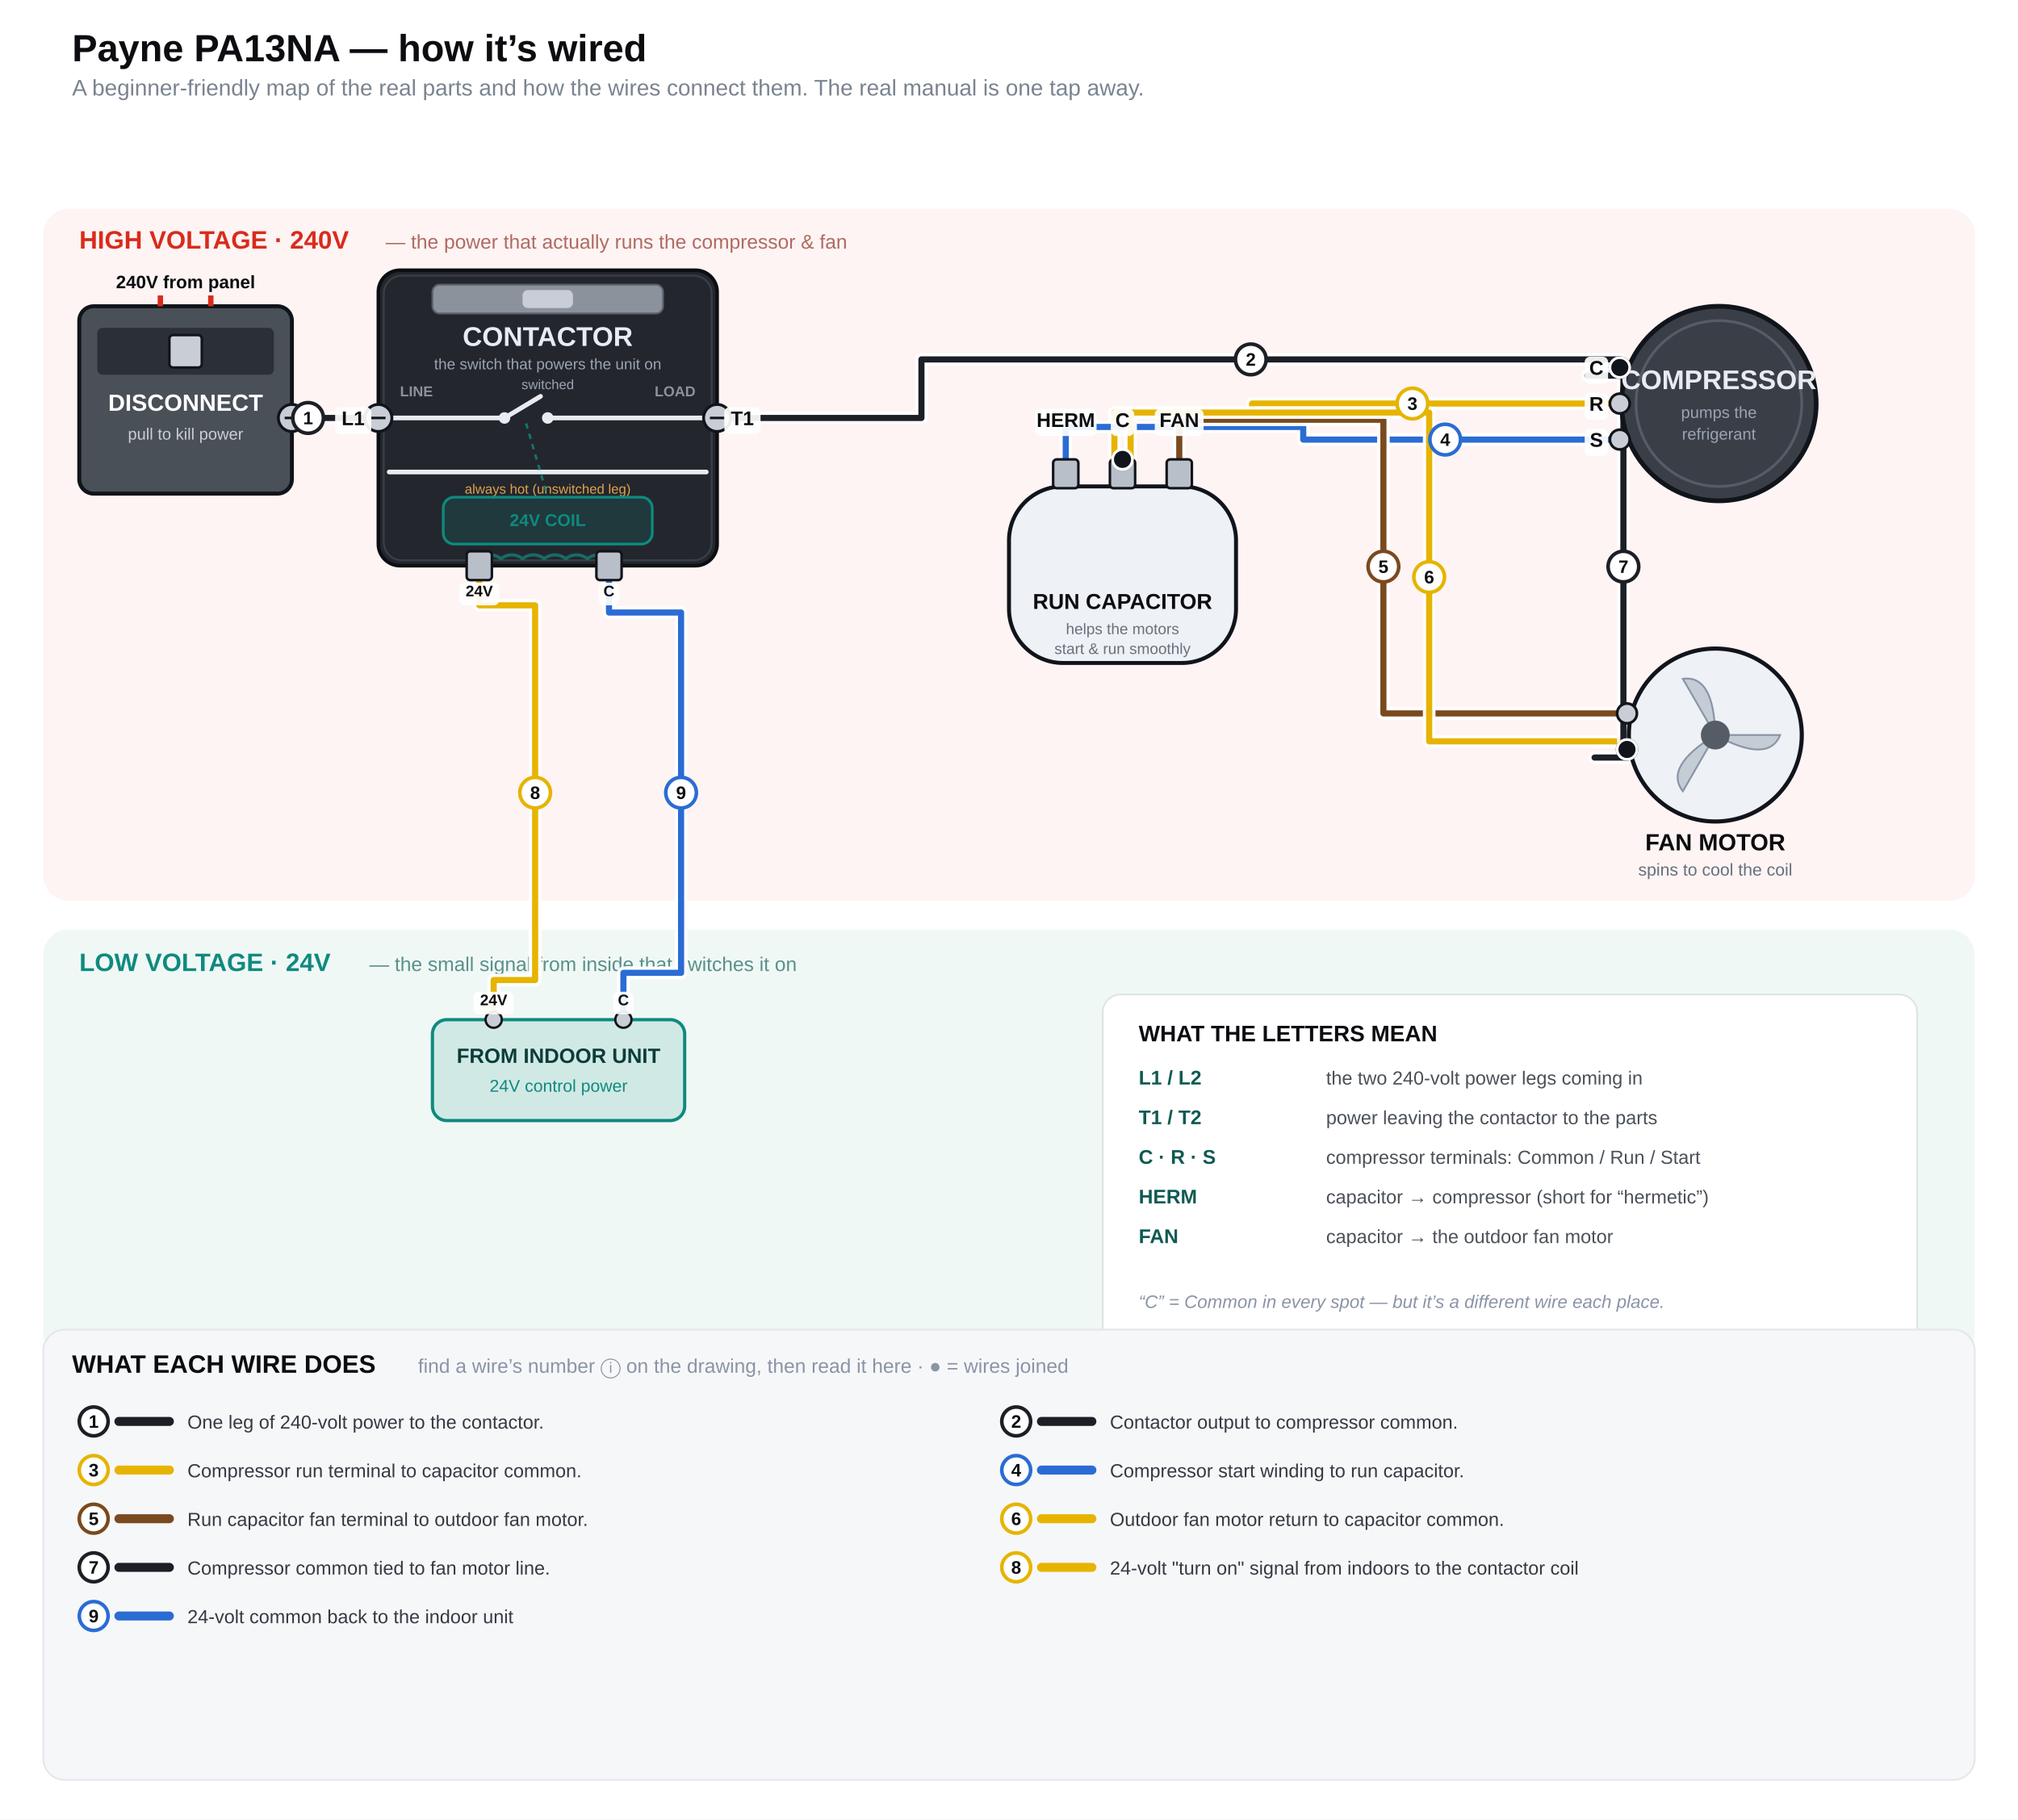
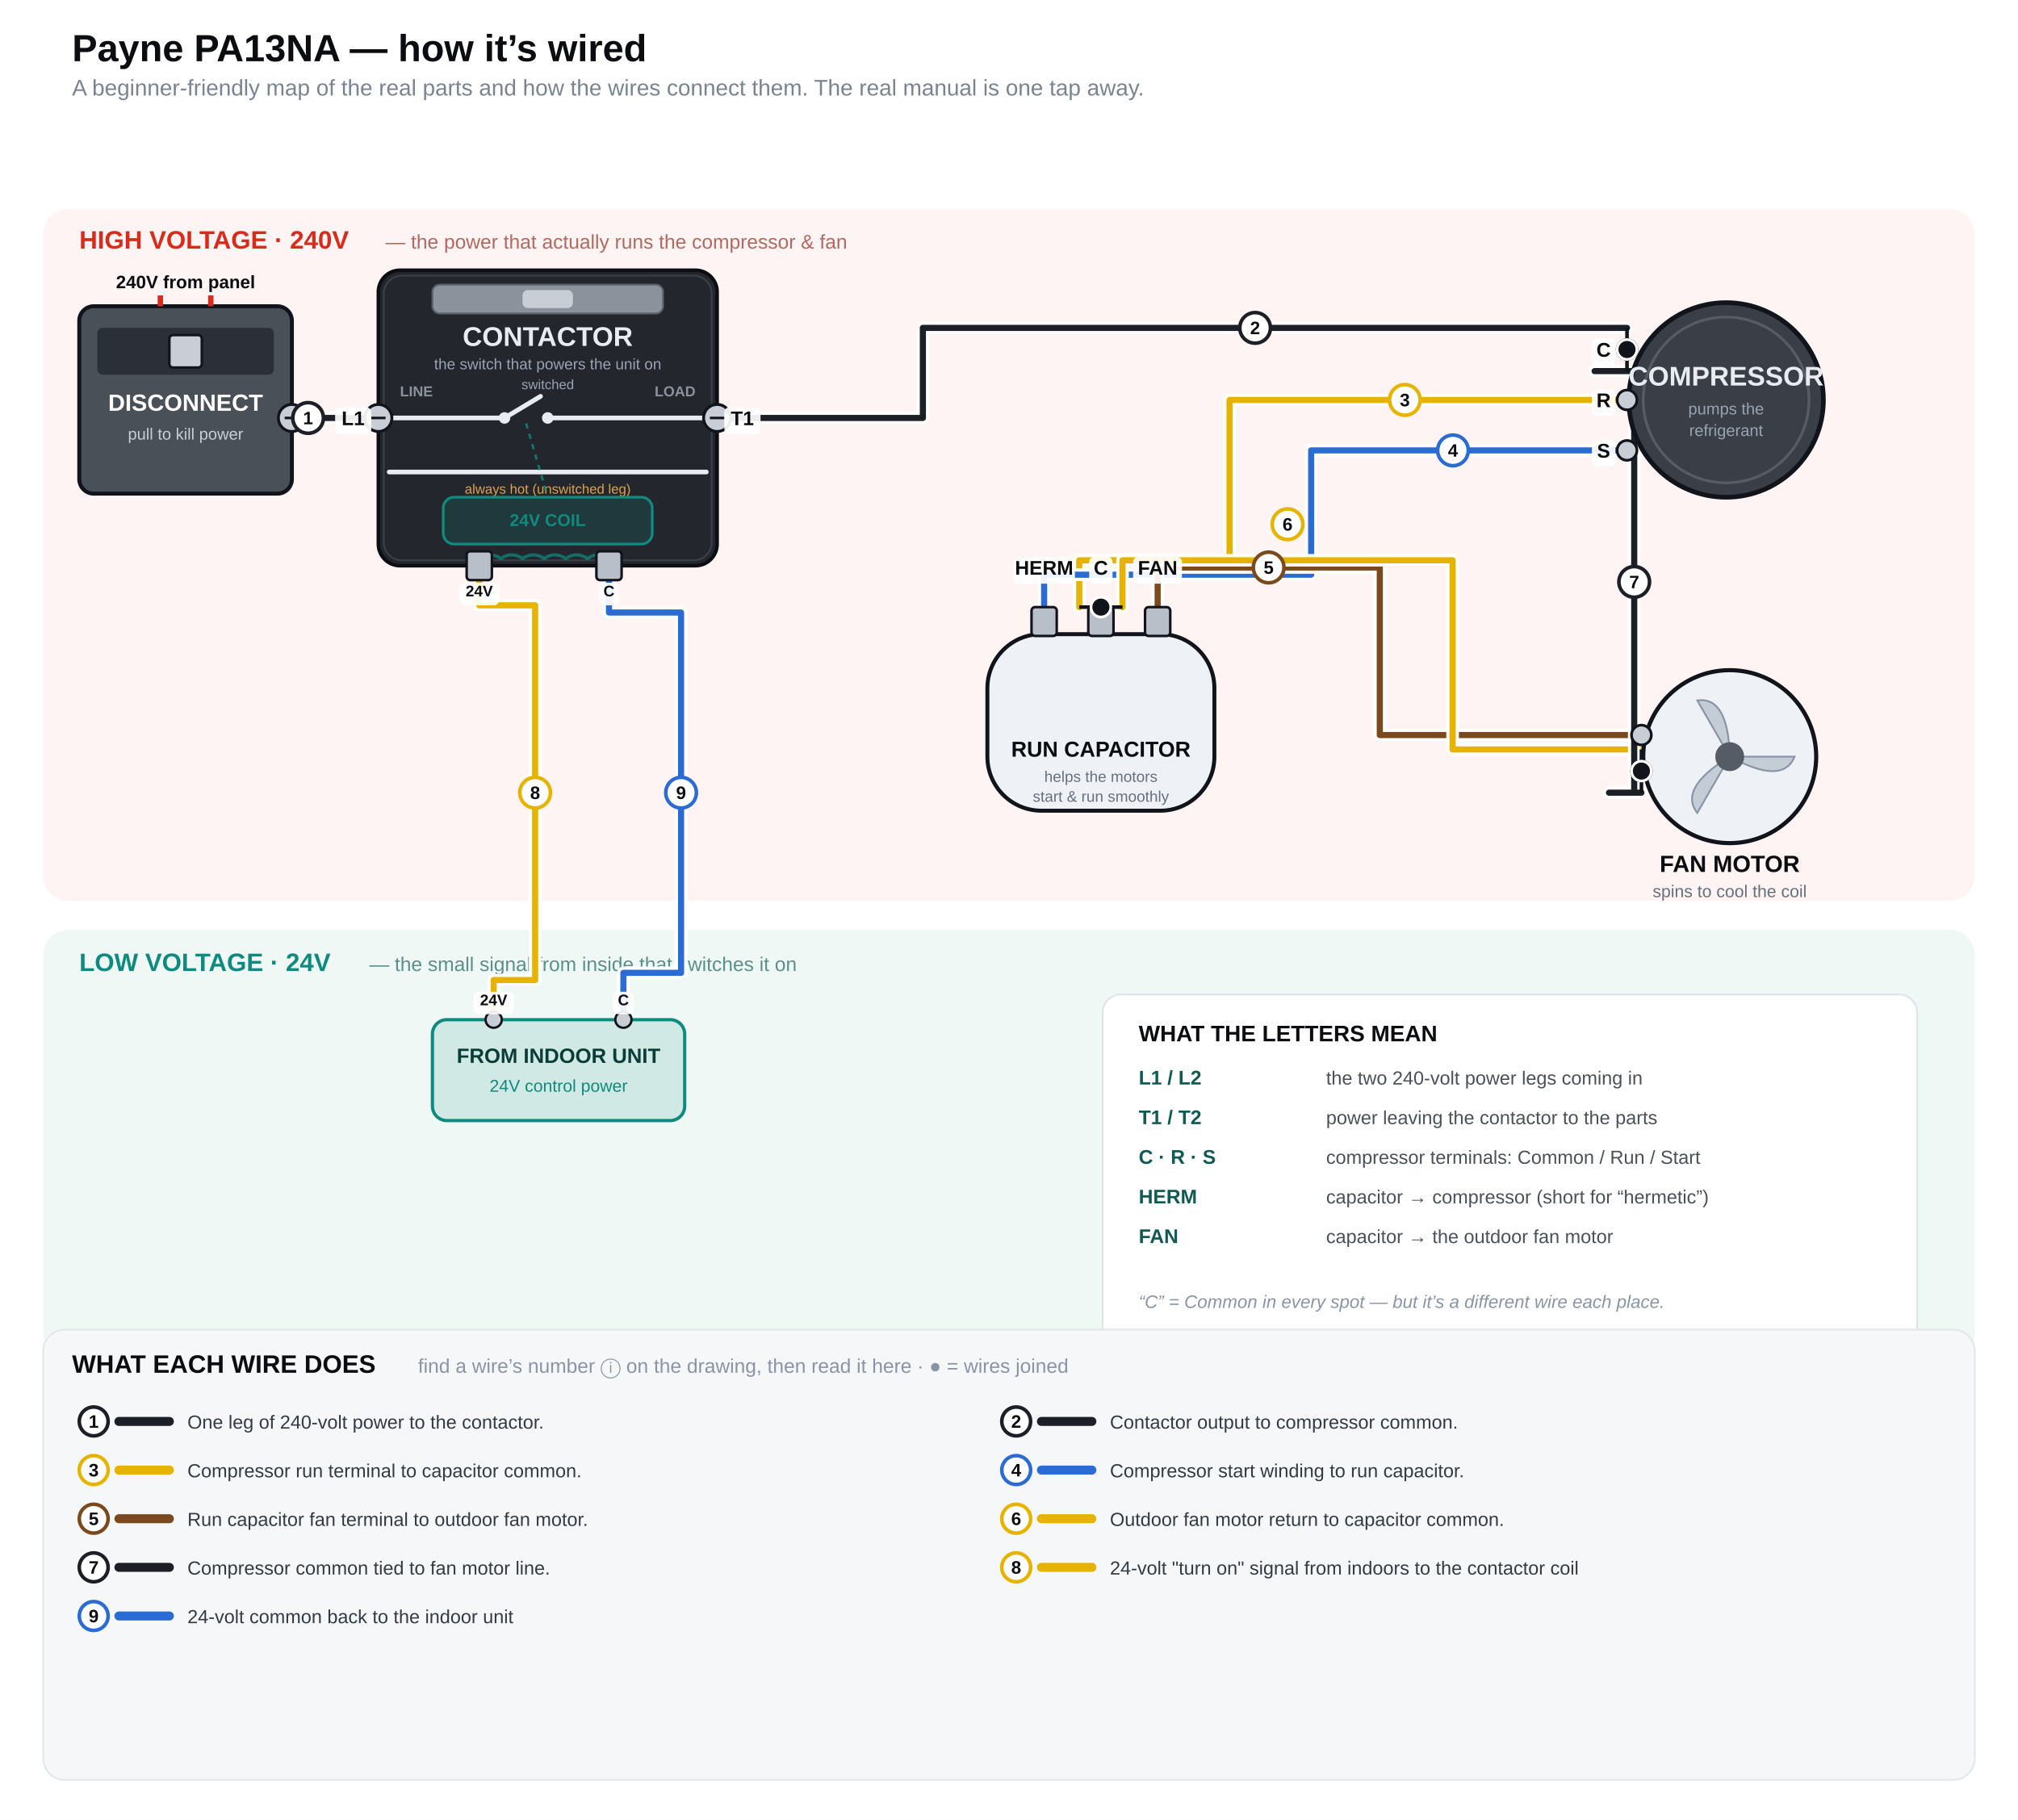
<svg xmlns="http://www.w3.org/2000/svg" width="1120" height="1010" viewBox="0 0 1120 1010" font-family="ui-sans-serif,system-ui,Arial,sans-serif">
  <rect x="0" y="0" width="1120" height="1010" fill="#ffffff" />
  <rect x="24" y="116" width="1072" height="384" rx="14" fill="#fdf4f3" />
  <rect x="24" y="516" width="1072" height="238" rx="14" fill="#f0f8f6" />
  <text x="40" y="34" font-size="21" font-weight="800" fill="#0b0d10">Payne PA13NA — how it’s wired</text>
  <text x="40" y="53" font-size="12.5" fill="#7a8390">A beginner-friendly map of the real parts and how the wires connect them. The real manual is one tap away.</text>
  <text x="44" y="138" font-size="14" font-weight="800" fill="#d92b1c">HIGH VOLTAGE · 240V</text>
  <text x="214" y="138" font-size="11" fill="#b06a62">— the power that actually runs the compressor &amp; fan</text>
  <text x="44" y="539" font-size="14" font-weight="800" fill="#0f8a7e">LOW VOLTAGE · 24V</text>
  <text x="205" y="539" font-size="11" fill="#5a9089">— the small signal from inside that switches it on</text>
  <rect x="612" y="552" width="452" height="196" rx="10" fill="#ffffff" stroke="#dfe4e9" stroke-width="1" />
  <text x="632" y="578" font-size="12.5" font-weight="800" fill="#0b0d10">WHAT THE LETTERS MEAN</text>
  <text x="632" y="602" font-size="11" font-weight="800" fill="#0f5a52">L1 / L2</text>
  <text x="736" y="602" font-size="10.5" fill="#4a5058">the two 240-volt power legs coming in</text>
  <text x="632" y="624" font-size="11" font-weight="800" fill="#0f5a52">T1 / T2</text>
  <text x="736" y="624" font-size="10.5" fill="#4a5058">power leaving the contactor to the parts</text>
  <text x="632" y="646" font-size="11" font-weight="800" fill="#0f5a52">C · R · S</text>
  <text x="736" y="646" font-size="10.5" fill="#4a5058">compressor terminals: Common / Run / Start</text>
  <text x="632" y="668" font-size="11" font-weight="800" fill="#0f5a52">HERM</text>
  <text x="736" y="668" font-size="10.5" fill="#4a5058">capacitor → compressor (short for “hermetic”)</text>
  <text x="632" y="690" font-size="11" font-weight="800" fill="#0f5a52">FAN</text>
  <text x="736" y="690" font-size="10.5" fill="#4a5058">capacitor → the outdoor fan motor</text>
  <text x="632" y="726" font-size="10" font-style="italic" fill="#8a94a6">“C” = Common in every spot — but it’s a different wire each place.</text>
  <path d="M 162.0 232.0 L 180.0 232.0 L 150.0 232.0 L 150.0 232.0 L 192.0 232.0 L 210.0 232.0" fill="none" stroke="#ffffff" stroke-width="7" opacity="0.95" stroke-linejoin="round" stroke-linecap="round" />
  <path data-conn="PWR/L1|CONT/11" d="M 162.0 232.0 L 180.0 232.0 L 150.0 232.0 L 150.0 232.0 L 192.0 232.0 L 210.0 232.0" fill="none" stroke="#1c1f26" stroke-width="3.4" stroke-linejoin="round" stroke-linecap="round" />
-   <path d="M 398.0 232.0 L 420.0 232.0 L 511.4 232.0 L 511.4 199.5 L 877.0 199.5 L 899.0 199.5" fill="none" stroke="#ffffff" stroke-width="7" opacity="0.95" stroke-linejoin="round" stroke-linecap="round" />
-   <path data-conn="CONT/21|COMP/C" d="M 398.0 232.0 L 420.0 232.0 L 511.4 232.0 L 511.4 199.5 L 877.0 199.5 L 899.0 199.5" fill="none" stroke="#1c1f26" stroke-width="3.4" stroke-linejoin="round" stroke-linecap="round" />
-   <path d="M 899.0 224.0 L 873.0 224.0 L 694.9 224.0 L 694.9 229.0 L 618.5 229.0 L 618.5 255.0" fill="none" stroke="#ffffff" stroke-width="7" opacity="0.95" stroke-linejoin="round" stroke-linecap="round" />
-   <path data-conn="COMP/R|CAP/C" d="M 899.0 224.0 L 873.0 224.0 L 694.9 224.0 L 694.9 229.0 L 618.5 229.0 L 618.5 255.0" fill="none" stroke="#e6b400" stroke-width="3.4" stroke-linejoin="round" stroke-linecap="round" />
-   <path d="M 899.0 244.0 L 881.0 244.0 L 723.3 244.0 L 723.3 237.0 L 591.5 237.0 L 591.5 255.0" fill="none" stroke="#ffffff" stroke-width="7" opacity="0.95" stroke-linejoin="round" stroke-linecap="round" />
-   <path data-conn="COMP/S|CAP/H" d="M 899.0 244.0 L 881.0 244.0 L 723.3 244.0 L 723.3 237.0 L 591.5 237.0 L 591.5 255.0" fill="none" stroke="#2b6cd4" stroke-width="3.4" stroke-linejoin="round" stroke-linecap="round" />
-   <path d="M 654.5 255.0 L 654.5 233.0 L 767.8 233.0 L 767.8 396.0 L 881.0 396.0 L 903.0 396.0" fill="none" stroke="#ffffff" stroke-width="7" opacity="0.95" stroke-linejoin="round" stroke-linecap="round" />
-   <path data-conn="CAP/F|OFM/L1" d="M 654.5 255.0 L 654.5 233.0 L 767.8 233.0 L 767.8 396.0 L 881.0 396.0 L 903.0 396.0" fill="none" stroke="#7a4a1e" stroke-width="3.4" stroke-linejoin="round" stroke-linecap="round" />
-   <path d="M 903.0 411.5 L 877.0 411.5 L 793.2 411.5 L 793.2 229.0 L 627.5 229.0 L 627.5 255.0" fill="none" stroke="#ffffff" stroke-width="7" opacity="0.95" stroke-linejoin="round" stroke-linecap="round" />
-   <path data-conn="OFM/L2|CAP/C" d="M 903.0 411.5 L 877.0 411.5 L 793.2 411.5 L 793.2 229.0 L 627.5 229.0 L 627.5 255.0" fill="none" stroke="#e6b400" stroke-width="3.4" stroke-linejoin="round" stroke-linecap="round" />
-   <path d="M 899.0 208.5 L 881.0 208.5 L 901.0 208.5 L 901.0 420.5 L 885.0 420.5 L 903.0 420.5" fill="none" stroke="#ffffff" stroke-width="7" opacity="0.95" stroke-linejoin="round" stroke-linecap="round" />
-   <path data-conn="COMP/C|OFM/L2" d="M 899.0 208.5 L 881.0 208.5 L 901.0 208.5 L 901.0 420.5 L 885.0 420.5 L 903.0 420.5" fill="none" stroke="#1c1f26" stroke-width="3.4" stroke-linejoin="round" stroke-linecap="round" />
+   <path d="M 398.0 232.0 L 420.0 232.0 L 512.2 232.0 L 512.2 182.0 L 881.0 182.0 L 903.0 182.0" fill="none" stroke="#ffffff" stroke-width="7" opacity="0.95" stroke-linejoin="round" stroke-linecap="round" />
+   <path data-conn="CONT/21|COMP/C" d="M 398.0 232.0 L 420.0 232.0 L 512.2 232.0 L 512.2 182.0 L 881.0 182.0 L 903.0 182.0" fill="none" stroke="#1c1f26" stroke-width="3.4" stroke-linejoin="round" stroke-linecap="round" />
+   <path d="M 903.0 222.0 L 877.0 222.0 L 682.4 222.0 L 682.4 311.0 L 599.0 311.0 L 599.0 337.0" fill="none" stroke="#ffffff" stroke-width="7" opacity="0.95" stroke-linejoin="round" stroke-linecap="round" />
+   <path data-conn="COMP/R|CAP/C" d="M 903.0 222.0 L 877.0 222.0 L 682.4 222.0 L 682.4 311.0 L 599.0 311.0 L 599.0 337.0" fill="none" stroke="#e6b400" stroke-width="3.4" stroke-linejoin="round" stroke-linecap="round" />
+   <path d="M 903.0 250.0 L 885.0 250.0 L 727.7 250.0 L 727.7 319.0 L 579.5 319.0 L 579.5 337.0" fill="none" stroke="#ffffff" stroke-width="7" opacity="0.95" stroke-linejoin="round" stroke-linecap="round" />
+   <path data-conn="COMP/S|CAP/H" d="M 903.0 250.0 L 885.0 250.0 L 727.7 250.0 L 727.7 319.0 L 579.5 319.0 L 579.5 337.0" fill="none" stroke="#2b6cd4" stroke-width="3.4" stroke-linejoin="round" stroke-linecap="round" />
+   <path d="M 642.5 337.0 L 642.5 315.0 L 765.8 315.0 L 765.8 408.0 L 889.0 408.0 L 911.0 408.0" fill="none" stroke="#ffffff" stroke-width="7" opacity="0.95" stroke-linejoin="round" stroke-linecap="round" />
+   <path data-conn="CAP/F|OFM/L1" d="M 642.5 337.0 L 642.5 315.0 L 765.8 315.0 L 765.8 408.0 L 889.0 408.0 L 911.0 408.0" fill="none" stroke="#7a4a1e" stroke-width="3.4" stroke-linejoin="round" stroke-linecap="round" />
+   <path d="M 911.0 416.0 L 885.0 416.0 L 806.2 416.0 L 806.2 311.0 L 623.0 311.0 L 623.0 337.0" fill="none" stroke="#ffffff" stroke-width="7" opacity="0.95" stroke-linejoin="round" stroke-linecap="round" />
+   <path data-conn="OFM/L2|CAP/C" d="M 911.0 416.0 L 885.0 416.0 L 806.2 416.0 L 806.2 311.0 L 623.0 311.0 L 623.0 337.0" fill="none" stroke="#e6b400" stroke-width="3.4" stroke-linejoin="round" stroke-linecap="round" />
+   <path d="M 903.0 206.0 L 885.0 206.0 L 907.0 206.0 L 907.0 440.0 L 893.0 440.0 L 911.0 440.0" fill="none" stroke="#ffffff" stroke-width="7" opacity="0.95" stroke-linejoin="round" stroke-linecap="round" />
+   <path data-conn="COMP/C|OFM/L2" d="M 903.0 206.0 L 885.0 206.0 L 907.0 206.0 L 907.0 440.0 L 893.0 440.0 L 911.0 440.0" fill="none" stroke="#1c1f26" stroke-width="3.4" stroke-linejoin="round" stroke-linecap="round" />
  <path d="M 274.0 566.0 L 274.0 544.0 L 297.0 544.0 L 297.0 336.0 L 266.0 336.0 L 266.0 314.0" fill="none" stroke="#ffffff" stroke-width="7" opacity="0.95" stroke-linejoin="round" stroke-linecap="round" />
  <path data-conn="IDU/R|CONT/COIL1" d="M 274.0 566.0 L 274.0 544.0 L 297.0 544.0 L 297.0 336.0 L 266.0 336.0 L 266.0 314.0" fill="none" stroke="#e6b400" stroke-width="3.4" stroke-linejoin="round" stroke-linecap="round" />
  <path d="M 338.0 314.0 L 338.0 340.0 L 378.0 340.0 L 378.0 540.0 L 346.0 540.0 L 346.0 566.0" fill="none" stroke="#ffffff" stroke-width="7" opacity="0.95" stroke-linejoin="round" stroke-linecap="round" />
  <path data-conn="CONT/COIL2|IDU/C" d="M 338.0 314.0 L 338.0 340.0 L 378.0 340.0 L 378.0 540.0 L 346.0 540.0 L 346.0 566.0" fill="none" stroke="#2b6cd4" stroke-width="3.4" stroke-linejoin="round" stroke-linecap="round" />
  <g data-part="PWR">
    <rect x="44.0" y="170.0" width="118" height="104" rx="8" fill="#4a5058" stroke="#11141a" stroke-width="2.2" />
    <rect x="54.0" y="182.0" width="98" height="26" rx="3" fill="#2b2f37" />
    <rect x="94.0" y="186.0" width="18" height="18" rx="2" fill="#c9ced6" stroke="#11141a" stroke-width="1.4" />
    <text x="103.0" y="228.0" text-anchor="middle" font-size="13" font-weight="800" fill="#fff">DISCONNECT</text>
    <text x="103.0" y="244.0" text-anchor="middle" font-size="9" fill="#c9ced6">pull to kill power</text>
    <text x="103.0" y="160.0" text-anchor="middle" font-size="10" font-weight="700" fill="#0b0d10">240V from panel</text>
    <line x1="89.0" y1="170.0" x2="89.0" y2="164.0" stroke="#d92b1c" stroke-width="3" />
    <line x1="117.0" y1="170.0" x2="117.0" y2="164.0" stroke="#d92b1c" stroke-width="3" />
    <circle cx="162.0" cy="232.0" r="7.5" fill="#c9ced6" stroke="#11141a" stroke-width="1.6" />
    <line x1="158.0" y1="232.0" x2="166.0" y2="232.0" stroke="#11141a" stroke-width="1.4" />
  </g>
  <g data-part="CONT">
    <rect x="210.0" y="150.0" width="188" height="164" rx="12" fill="#23262d" stroke="#0c0e12" stroke-width="2" />
    <rect x="213.0" y="153.0" width="182" height="158" rx="10" fill="none" stroke="#3a3f47" stroke-width="1" />
    <rect x="240.0" y="158.0" width="128" height="16" rx="4" fill="#8b929c" stroke="#5b616b" stroke-width="1" />
    <rect x="290.0" y="161.0" width="28" height="10" rx="3" fill="#c9ced6" />
    <text x="304.0" y="192.0" text-anchor="middle" font-size="15" font-weight="800" fill="#e8ecf2">CONTACTOR</text>
    <text x="304.0" y="205.0" text-anchor="middle" font-size="8.5" fill="#9aa3b2">the switch that powers the unit on</text>
    <text x="222.0" y="220.0" font-size="8" font-weight="700" fill="#8b929c">LINE</text>
    <text x="386.0" y="220.0" text-anchor="end" font-size="8" font-weight="700" fill="#8b929c">LOAD</text>
    <line x1="216.0" y1="232.0" x2="280.0" y2="232.0" stroke="#e8ecf2" stroke-width="2.6" stroke-linecap="round" />
    <circle cx="280.0" cy="232.0" r="3.2" fill="#e8ecf2" />
    <line x1="280.0" y1="232.0" x2="300.0" y2="220.0" stroke="#e8ecf2" stroke-width="2.6" stroke-linecap="round" />
    <circle cx="304.0" cy="232.0" r="3.2" fill="#e8ecf2" />
    <line x1="304.0" y1="232.0" x2="392.0" y2="232.0" stroke="#e8ecf2" stroke-width="2.6" stroke-linecap="round" />
    <text x="304.0" y="216.0" text-anchor="middle" font-size="7.5" fill="#9aa3b2">switched</text>
    <line x1="216.0" y1="262.0" x2="392.0" y2="262.0" stroke="#e8ecf2" stroke-width="2.6" stroke-linecap="round" />
    <text x="304.0" y="274.0" text-anchor="middle" font-size="7.5" fill="#e0a24a">always hot (unswitched leg)</text>
    <rect x="246.0" y="276.0" width="116" height="26" rx="6" fill="#0f8a7e" fill-opacity="0.20" stroke="#0f8a7e" stroke-width="1.5" />
    <text x="304.0" y="292.0" text-anchor="middle" font-size="9.5" font-weight="800" fill="#0f8a7e">24V COIL</text>
    <path d="M 266.0 310.0 Q 272.0 306.0 278.0 310.0 Q 284.0 306.0 290.0 310.0 Q 296.0 306.0 302.0 310.0 Q 308.0 306.0 314.0 310.0 Q 320.0 306.0 326.0 310.0 Q 332.0 306.0 338.0 310.0" fill="none" stroke="#0f8a7e" stroke-width="1.8" opacity="0.7" />
    <line x1="292.0" y1="235.0" x2="304.0" y2="276.0" stroke="#0f8a7e" stroke-width="1.3" stroke-dasharray="3 3" opacity="0.8" />
    <circle cx="210.0" cy="232.0" r="7.5" fill="#c9ced6" stroke="#11141a" stroke-width="1.6" />
    <line x1="206.0" y1="232.0" x2="214.0" y2="232.0" stroke="#11141a" stroke-width="1.4" />
    <rect x="186.0" y="226.0" width="20.1" height="15.0" rx="3" fill="#ffffff" opacity="0.92" />
    <text x="196.0" y="236.0" text-anchor="middle" font-size="11" font-weight="700" fill="#0b0d10">L1</text>
    <circle cx="398.0" cy="232.0" r="7.5" fill="#c9ced6" stroke="#11141a" stroke-width="1.6" />
    <line x1="394.0" y1="232.0" x2="402.0" y2="232.0" stroke="#11141a" stroke-width="1.4" />
    <rect x="402.0" y="226.0" width="20.1" height="15.0" rx="3" fill="#ffffff" opacity="0.92" />
    <text x="412.0" y="236.0" text-anchor="middle" font-size="11" font-weight="700" fill="#0b0d10">T1</text>
    <rect x="259.0" y="306.0" width="14" height="16" rx="2" fill="#b9bfc9" stroke="#11141a" stroke-width="1.4" />
    <rect x="254.8" y="323.5" width="22.3" height="12.5" rx="3" fill="#ffffff" opacity="0.92" />
    <text x="266.0" y="331.0" text-anchor="middle" font-size="8.5" font-weight="700" fill="#0b0d10">24V</text>
    <rect x="331.0" y="306.0" width="14" height="16" rx="2" fill="#b9bfc9" stroke="#11141a" stroke-width="1.4" />
    <rect x="332.3" y="323.5" width="11.4" height="12.5" rx="3" fill="#ffffff" opacity="0.92" />
    <text x="338.0" y="331.0" text-anchor="middle" font-size="8.5" font-weight="700" fill="#0b0d10">C</text>
  </g>
  <g data-part="COMP">
-     <circle cx="954.0" cy="224.0" r="54" fill="#3a3f47" stroke="#11141a" stroke-width="2.6" />
-     <circle cx="954.0" cy="224.0" r="46" fill="none" stroke="#565c66" stroke-width="1.5" />
-     <text x="954.0" y="216.0" text-anchor="middle" font-size="15" font-weight="800" fill="#e8ecf2">COMPRESSOR</text>
-     <text x="954.0" y="232.0" text-anchor="middle" font-size="9" fill="#9aa3b2">pumps the</text>
-     <text x="954.0" y="244.0" text-anchor="middle" font-size="9" fill="#9aa3b2">refrigerant</text>
-     <circle cx="899.0" cy="204.0" r="5.5" fill="#c9ced6" stroke="#11141a" stroke-width="1.5" />
-     <rect x="879.5" y="198.0" width="13.0" height="15.0" rx="3" fill="#ffffff" opacity="0.92" />
-     <text x="886.0" y="208.0" text-anchor="middle" font-size="11" font-weight="700" fill="#0b0d10">C</text>
-     <circle cx="899.0" cy="224.0" r="5.5" fill="#c9ced6" stroke="#11141a" stroke-width="1.5" />
-     <rect x="879.5" y="218.0" width="13.0" height="15.0" rx="3" fill="#ffffff" opacity="0.92" />
-     <text x="886.0" y="228.0" text-anchor="middle" font-size="11" font-weight="700" fill="#0b0d10">R</text>
-     <circle cx="899.0" cy="244.0" r="5.5" fill="#c9ced6" stroke="#11141a" stroke-width="1.5" />
-     <rect x="879.5" y="238.0" width="13.0" height="15.0" rx="3" fill="#ffffff" opacity="0.92" />
-     <text x="886.0" y="248.0" text-anchor="middle" font-size="11" font-weight="700" fill="#0b0d10">S</text>
+     <circle cx="958.0" cy="222.0" r="54" fill="#3a3f47" stroke="#11141a" stroke-width="2.6" />
+     <circle cx="958.0" cy="222.0" r="46" fill="none" stroke="#565c66" stroke-width="1.5" />
+     <text x="958.0" y="214.0" text-anchor="middle" font-size="15" font-weight="800" fill="#e8ecf2">COMPRESSOR</text>
+     <text x="958.0" y="230.0" text-anchor="middle" font-size="9" fill="#9aa3b2">pumps the</text>
+     <text x="958.0" y="242.0" text-anchor="middle" font-size="9" fill="#9aa3b2">refrigerant</text>
+     <circle cx="903.0" cy="194.0" r="5.5" fill="#c9ced6" stroke="#11141a" stroke-width="1.5" />
+     <rect x="883.5" y="188.0" width="13.0" height="15.0" rx="3" fill="#ffffff" opacity="0.92" />
+     <text x="890.0" y="198.0" text-anchor="middle" font-size="11" font-weight="700" fill="#0b0d10">C</text>
+     <circle cx="903.0" cy="222.0" r="5.5" fill="#c9ced6" stroke="#11141a" stroke-width="1.5" />
+     <rect x="883.5" y="216.0" width="13.0" height="15.0" rx="3" fill="#ffffff" opacity="0.92" />
+     <text x="890.0" y="226.0" text-anchor="middle" font-size="11" font-weight="700" fill="#0b0d10">R</text>
+     <circle cx="903.0" cy="250.0" r="5.5" fill="#c9ced6" stroke="#11141a" stroke-width="1.5" />
+     <rect x="883.5" y="244.0" width="13.0" height="15.0" rx="3" fill="#ffffff" opacity="0.92" />
+     <text x="890.0" y="254.0" text-anchor="middle" font-size="11" font-weight="700" fill="#0b0d10">S</text>
  </g>
  <g data-part="CAP">
-     <rect x="560.0" y="270.0" width="126" height="98" rx="30" fill="#eef1f5" stroke="#11141a" stroke-width="2.2" />
-     <text x="623.0" y="338.0" text-anchor="middle" font-size="12" font-weight="800" fill="#0b0d10">RUN CAPACITOR</text>
-     <text x="623.0" y="352.0" text-anchor="middle" font-size="8.5" fill="#66707d">helps the motors</text>
-     <text x="623.0" y="363.0" text-anchor="middle" font-size="8.5" fill="#66707d">start &amp; run smoothly</text>
-     <rect x="584.5" y="255.0" width="14" height="16" rx="2" fill="#b9bfc9" stroke="#11141a" stroke-width="1.4" />
-     <rect x="574.4" y="227.0" width="34.2" height="15.0" rx="3" fill="#ffffff" opacity="0.92" />
-     <text x="591.5" y="237.0" text-anchor="middle" font-size="11" font-weight="700" fill="#0b0d10">HERM</text>
-     <rect x="616.0" y="255.0" width="14" height="16" rx="2" fill="#b9bfc9" stroke="#11141a" stroke-width="1.4" />
-     <rect x="616.5" y="227.0" width="13.0" height="15.0" rx="3" fill="#ffffff" opacity="0.92" />
-     <text x="623.0" y="237.0" text-anchor="middle" font-size="11" font-weight="700" fill="#0b0d10">C</text>
-     <rect x="647.5" y="255.0" width="14" height="16" rx="2" fill="#b9bfc9" stroke="#11141a" stroke-width="1.4" />
-     <rect x="640.9" y="227.0" width="27.1" height="15.0" rx="3" fill="#ffffff" opacity="0.92" />
-     <text x="654.5" y="237.0" text-anchor="middle" font-size="11" font-weight="700" fill="#0b0d10">FAN</text>
+     <rect x="548.0" y="352.0" width="126" height="98" rx="30" fill="#eef1f5" stroke="#11141a" stroke-width="2.2" />
+     <text x="611.0" y="420.0" text-anchor="middle" font-size="12" font-weight="800" fill="#0b0d10">RUN CAPACITOR</text>
+     <text x="611.0" y="434.0" text-anchor="middle" font-size="8.5" fill="#66707d">helps the motors</text>
+     <text x="611.0" y="445.0" text-anchor="middle" font-size="8.5" fill="#66707d">start &amp; run smoothly</text>
+     <rect x="572.5" y="337.0" width="14" height="16" rx="2" fill="#b9bfc9" stroke="#11141a" stroke-width="1.4" />
+     <rect x="562.4" y="309.0" width="34.2" height="15.0" rx="3" fill="#ffffff" opacity="0.92" />
+     <text x="579.5" y="319.0" text-anchor="middle" font-size="11" font-weight="700" fill="#0b0d10">HERM</text>
+     <rect x="604.0" y="337.0" width="14" height="16" rx="2" fill="#b9bfc9" stroke="#11141a" stroke-width="1.4" />
+     <rect x="604.5" y="309.0" width="13.0" height="15.0" rx="3" fill="#ffffff" opacity="0.92" />
+     <text x="611.0" y="319.0" text-anchor="middle" font-size="11" font-weight="700" fill="#0b0d10">C</text>
+     <rect x="635.5" y="337.0" width="14" height="16" rx="2" fill="#b9bfc9" stroke="#11141a" stroke-width="1.4" />
+     <rect x="628.9" y="309.0" width="27.1" height="15.0" rx="3" fill="#ffffff" opacity="0.92" />
+     <text x="642.5" y="319.0" text-anchor="middle" font-size="11" font-weight="700" fill="#0b0d10">FAN</text>
  </g>
  <g data-part="OFM">
-     <circle cx="952.0" cy="408.0" r="48" fill="#eef1f5" stroke="#11141a" stroke-width="2.3" />
-     <path d="M 952.0 408.0 Q 981.5 424.1 988.0 408.0 Z" fill="#c4ccd6" stroke="#8a94a6" stroke-width="1" />
-     <path d="M 952.0 408.0 Q 923.3 425.5 934.0 439.2 Z" fill="#c4ccd6" stroke="#8a94a6" stroke-width="1" />
-     <path d="M 952.0 408.0 Q 951.2 374.4 934.0 376.8 Z" fill="#c4ccd6" stroke="#8a94a6" stroke-width="1" />
-     <circle cx="952.0" cy="408.0" r="8" fill="#565c66" />
-     <text x="952.0" y="472.0" text-anchor="middle" font-size="13" font-weight="800" fill="#0b0d10">FAN MOTOR</text>
-     <text x="952.0" y="486.0" text-anchor="middle" font-size="9.5" fill="#66707d">spins to cool the coil</text>
-     <circle cx="903.0" cy="396.0" r="5.5" fill="#c9ced6" stroke="#11141a" stroke-width="1.5" />
-     <circle cx="903.0" cy="416.0" r="5.5" fill="#c9ced6" stroke="#11141a" stroke-width="1.5" />
+     <circle cx="960.0" cy="420.0" r="48" fill="#eef1f5" stroke="#11141a" stroke-width="2.3" />
+     <path d="M 960.0 420.0 Q 989.5 436.1 996.0 420.0 Z" fill="#c4ccd6" stroke="#8a94a6" stroke-width="1" />
+     <path d="M 960.0 420.0 Q 931.3 437.5 942.0 451.2 Z" fill="#c4ccd6" stroke="#8a94a6" stroke-width="1" />
+     <path d="M 960.0 420.0 Q 959.2 386.4 942.0 388.8 Z" fill="#c4ccd6" stroke="#8a94a6" stroke-width="1" />
+     <circle cx="960.0" cy="420.0" r="8" fill="#565c66" />
+     <text x="960.0" y="484.0" text-anchor="middle" font-size="13" font-weight="800" fill="#0b0d10">FAN MOTOR</text>
+     <text x="960.0" y="498.0" text-anchor="middle" font-size="9.5" fill="#66707d">spins to cool the coil</text>
+     <circle cx="911.0" cy="408.0" r="5.5" fill="#c9ced6" stroke="#11141a" stroke-width="1.5" />
+     <circle cx="911.0" cy="428.0" r="5.5" fill="#c9ced6" stroke="#11141a" stroke-width="1.5" />
  </g>
  <g data-part="IDU">
    <rect x="240.0" y="566.0" width="140" height="56" rx="8" fill="#0f8a7e" fill-opacity="0.14" stroke="#0f8a7e" stroke-width="1.8" />
    <text x="310.0" y="590.0" text-anchor="middle" font-size="11.5" font-weight="800" fill="#0b3d38">FROM INDOOR UNIT</text>
    <text x="310.0" y="606.0" text-anchor="middle" font-size="9.5" fill="#0f8a7e">24V control power</text>
    <circle cx="274.0" cy="566.0" r="4.5" fill="#c9ced6" stroke="#11141a" stroke-width="1.3" />
    <rect x="262.8" y="550.5" width="22.3" height="12.5" rx="3" fill="#ffffff" opacity="0.92" />
    <text x="274.0" y="558.0" text-anchor="middle" font-size="8.5" font-weight="700" fill="#0b0d10">24V</text>
    <circle cx="346.0" cy="566.0" r="4.5" fill="#c9ced6" stroke="#11141a" stroke-width="1.3" />
    <rect x="340.3" y="550.5" width="11.4" height="12.5" rx="3" fill="#ffffff" opacity="0.92" />
    <text x="346.0" y="558.0" text-anchor="middle" font-size="8.5" font-weight="700" fill="#0b0d10">C</text>
  </g>
-   <line x1="899.0" y1="199.5" x2="899.0" y2="208.5" stroke="#11141a" stroke-width="2" />
-   <circle cx="899.0" cy="204.0" r="5.5" fill="#11141a" stroke="#ffffff" stroke-width="1.5" />
-   <line x1="618.5" y1="255.0" x2="627.5" y2="255.0" stroke="#11141a" stroke-width="2" />
-   <circle cx="623.0" cy="255.0" r="5.5" fill="#11141a" stroke="#ffffff" stroke-width="1.5" />
-   <line x1="903.0" y1="411.5" x2="903.0" y2="420.5" stroke="#11141a" stroke-width="2" />
-   <circle cx="903.0" cy="416.0" r="5.5" fill="#11141a" stroke="#ffffff" stroke-width="1.5" />
+   <line x1="903.0" y1="182.0" x2="903.0" y2="206.0" stroke="#11141a" stroke-width="2" />
+   <circle cx="903.0" cy="194.0" r="5.5" fill="#11141a" stroke="#ffffff" stroke-width="1.5" />
+   <line x1="599.0" y1="337.0" x2="623.0" y2="337.0" stroke="#11141a" stroke-width="2" />
+   <circle cx="611.0" cy="337.0" r="5.5" fill="#11141a" stroke="#ffffff" stroke-width="1.5" />
+   <line x1="911.0" y1="416.0" x2="911.0" y2="440.0" stroke="#11141a" stroke-width="2" />
+   <circle cx="911.0" cy="428.0" r="5.5" fill="#11141a" stroke="#ffffff" stroke-width="1.5" />
  <circle cx="171.0" cy="232.0" r="8.5" fill="#ffffff" stroke="#1c1f26" stroke-width="2" />
  <text x="171.0" y="235.5" text-anchor="middle" font-size="10" font-weight="800" fill="#0b0d10">1</text>
-   <circle cx="694.2" cy="199.5" r="8.5" fill="#ffffff" stroke="#1c1f26" stroke-width="2" />
-   <text x="694.2" y="203.0" text-anchor="middle" font-size="10" font-weight="800" fill="#0b0d10">2</text>
-   <circle cx="783.9" cy="224.0" r="8.5" fill="#ffffff" stroke="#e6b400" stroke-width="2" />
-   <text x="783.9" y="227.5" text-anchor="middle" font-size="10" font-weight="800" fill="#0b0d10">3</text>
-   <circle cx="802.1" cy="244.0" r="8.5" fill="#ffffff" stroke="#2b6cd4" stroke-width="2" />
-   <text x="802.1" y="247.5" text-anchor="middle" font-size="10" font-weight="800" fill="#0b0d10">4</text>
-   <circle cx="767.8" cy="314.5" r="8.5" fill="#ffffff" stroke="#7a4a1e" stroke-width="2" />
-   <text x="767.8" y="318.0" text-anchor="middle" font-size="10" font-weight="800" fill="#0b0d10">5</text>
-   <circle cx="793.2" cy="320.3" r="8.5" fill="#ffffff" stroke="#e6b400" stroke-width="2" />
-   <text x="793.2" y="323.8" text-anchor="middle" font-size="10" font-weight="800" fill="#0b0d10">6</text>
-   <circle cx="901.0" cy="314.5" r="8.5" fill="#ffffff" stroke="#1c1f26" stroke-width="2" />
-   <text x="901.0" y="318.0" text-anchor="middle" font-size="10" font-weight="800" fill="#0b0d10">7</text>
+   <circle cx="696.6" cy="182.0" r="8.5" fill="#ffffff" stroke="#1c1f26" stroke-width="2" />
+   <text x="696.6" y="185.5" text-anchor="middle" font-size="10" font-weight="800" fill="#0b0d10">2</text>
+   <circle cx="779.7" cy="222.0" r="8.5" fill="#ffffff" stroke="#e6b400" stroke-width="2" />
+   <text x="779.7" y="225.5" text-anchor="middle" font-size="10" font-weight="800" fill="#0b0d10">3</text>
+   <circle cx="806.4" cy="250.0" r="8.5" fill="#ffffff" stroke="#2b6cd4" stroke-width="2" />
+   <text x="806.4" y="253.5" text-anchor="middle" font-size="10" font-weight="800" fill="#0b0d10">4</text>
+   <circle cx="704.1" cy="315.0" r="8.5" fill="#ffffff" stroke="#7a4a1e" stroke-width="2" />
+   <text x="704.1" y="318.5" text-anchor="middle" font-size="10" font-weight="800" fill="#0b0d10">5</text>
+   <circle cx="714.6" cy="291.0" r="8.5" fill="#ffffff" stroke="#e6b400" stroke-width="2" />
+   <text x="714.6" y="294.5" text-anchor="middle" font-size="10" font-weight="800" fill="#0b0d10">6</text>
+   <circle cx="907.0" cy="323.0" r="8.5" fill="#ffffff" stroke="#1c1f26" stroke-width="2" />
+   <text x="907.0" y="326.5" text-anchor="middle" font-size="10" font-weight="800" fill="#0b0d10">7</text>
  <circle cx="297.0" cy="440.0" r="8.5" fill="#ffffff" stroke="#e6b400" stroke-width="2" />
  <text x="297.0" y="443.5" text-anchor="middle" font-size="10" font-weight="800" fill="#0b0d10">8</text>
  <circle cx="378.0" cy="440.0" r="8.5" fill="#ffffff" stroke="#2b6cd4" stroke-width="2" />
  <text x="378.0" y="443.5" text-anchor="middle" font-size="10" font-weight="800" fill="#0b0d10">9</text>
  <rect x="24" y="738.0" width="1072" height="250" rx="12" fill="#f6f7f9" stroke="#e4e7ec" stroke-width="1" />
  <text x="40" y="762.0" font-size="14" font-weight="800" fill="#0b0d10">WHAT EACH WIRE DOES</text>
  <text x="232" y="762.0" font-size="11" fill="#8a94a6">find a wire’s number ⓘ on the drawing, then read it here · ● = wires joined</text>
  <circle cx="52.0" cy="789.0" r="8" fill="#ffffff" stroke="#1c1f26" stroke-width="2" />
  <text x="52.0" y="792.5" text-anchor="middle" font-size="10" font-weight="800" fill="#0b0d10">1</text>
  <line x1="66.0" y1="789.0" x2="94.0" y2="789.0" stroke="#1c1f26" stroke-width="5" stroke-linecap="round" />
  <text x="104.0" y="793.0" font-size="10.5" fill="#333a42">One leg of 240-volt power to the contactor.</text>
  <circle cx="564.0" cy="789.0" r="8" fill="#ffffff" stroke="#1c1f26" stroke-width="2" />
  <text x="564.0" y="792.5" text-anchor="middle" font-size="10" font-weight="800" fill="#0b0d10">2</text>
  <line x1="578.0" y1="789.0" x2="606.0" y2="789.0" stroke="#1c1f26" stroke-width="5" stroke-linecap="round" />
  <text x="616.0" y="793.0" font-size="10.5" fill="#333a42">Contactor output to compressor common.</text>
  <circle cx="52.0" cy="816.0" r="8" fill="#ffffff" stroke="#e6b400" stroke-width="2" />
  <text x="52.0" y="819.5" text-anchor="middle" font-size="10" font-weight="800" fill="#0b0d10">3</text>
  <line x1="66.0" y1="816.0" x2="94.0" y2="816.0" stroke="#e6b400" stroke-width="5" stroke-linecap="round" />
  <text x="104.0" y="820.0" font-size="10.5" fill="#333a42">Compressor run terminal to capacitor common.</text>
  <circle cx="564.0" cy="816.0" r="8" fill="#ffffff" stroke="#2b6cd4" stroke-width="2" />
  <text x="564.0" y="819.5" text-anchor="middle" font-size="10" font-weight="800" fill="#0b0d10">4</text>
  <line x1="578.0" y1="816.0" x2="606.0" y2="816.0" stroke="#2b6cd4" stroke-width="5" stroke-linecap="round" />
  <text x="616.0" y="820.0" font-size="10.5" fill="#333a42">Compressor start winding to run capacitor.</text>
  <circle cx="52.0" cy="843.0" r="8" fill="#ffffff" stroke="#7a4a1e" stroke-width="2" />
  <text x="52.0" y="846.5" text-anchor="middle" font-size="10" font-weight="800" fill="#0b0d10">5</text>
  <line x1="66.0" y1="843.0" x2="94.0" y2="843.0" stroke="#7a4a1e" stroke-width="5" stroke-linecap="round" />
  <text x="104.0" y="847.0" font-size="10.5" fill="#333a42">Run capacitor fan terminal to outdoor fan motor.</text>
  <circle cx="564.0" cy="843.0" r="8" fill="#ffffff" stroke="#e6b400" stroke-width="2" />
  <text x="564.0" y="846.5" text-anchor="middle" font-size="10" font-weight="800" fill="#0b0d10">6</text>
  <line x1="578.0" y1="843.0" x2="606.0" y2="843.0" stroke="#e6b400" stroke-width="5" stroke-linecap="round" />
  <text x="616.0" y="847.0" font-size="10.5" fill="#333a42">Outdoor fan motor return to capacitor common.</text>
  <circle cx="52.0" cy="870.0" r="8" fill="#ffffff" stroke="#1c1f26" stroke-width="2" />
  <text x="52.0" y="873.5" text-anchor="middle" font-size="10" font-weight="800" fill="#0b0d10">7</text>
  <line x1="66.0" y1="870.0" x2="94.0" y2="870.0" stroke="#1c1f26" stroke-width="5" stroke-linecap="round" />
  <text x="104.0" y="874.0" font-size="10.5" fill="#333a42">Compressor common tied to fan motor line.</text>
  <circle cx="564.0" cy="870.0" r="8" fill="#ffffff" stroke="#e6b400" stroke-width="2" />
  <text x="564.0" y="873.5" text-anchor="middle" font-size="10" font-weight="800" fill="#0b0d10">8</text>
  <line x1="578.0" y1="870.0" x2="606.0" y2="870.0" stroke="#e6b400" stroke-width="5" stroke-linecap="round" />
  <text x="616.0" y="874.0" font-size="10.5" fill="#333a42">24-volt "turn on" signal from indoors to the contactor coil</text>
  <circle cx="52.0" cy="897.0" r="8" fill="#ffffff" stroke="#2b6cd4" stroke-width="2" />
  <text x="52.0" y="900.5" text-anchor="middle" font-size="10" font-weight="800" fill="#0b0d10">9</text>
  <line x1="66.0" y1="897.0" x2="94.0" y2="897.0" stroke="#2b6cd4" stroke-width="5" stroke-linecap="round" />
  <text x="104.0" y="901.0" font-size="10.5" fill="#333a42">24-volt common back to the indoor unit</text>
</svg>
